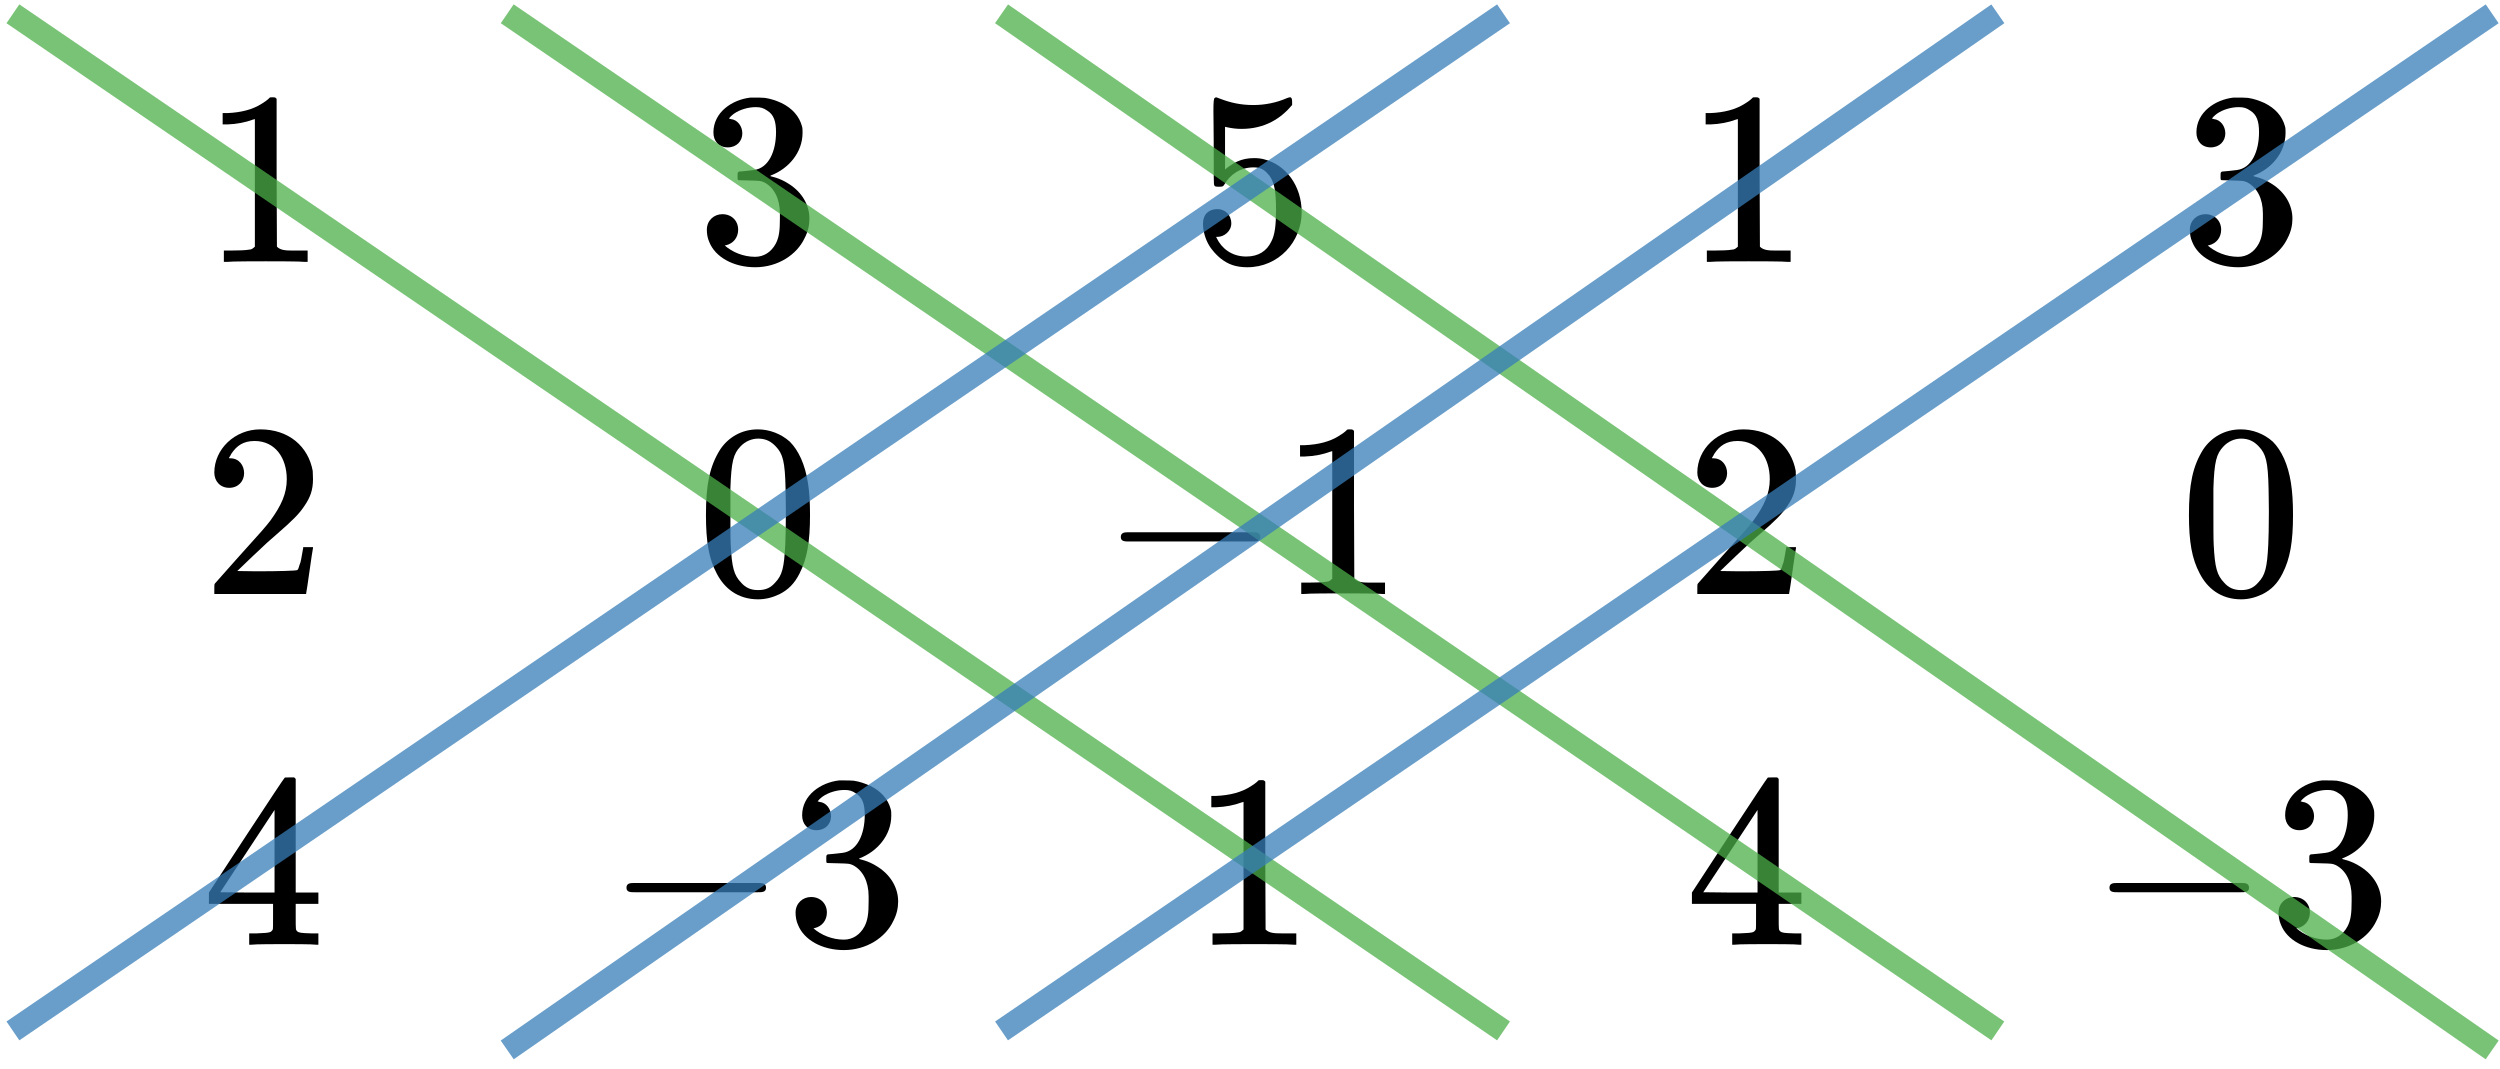
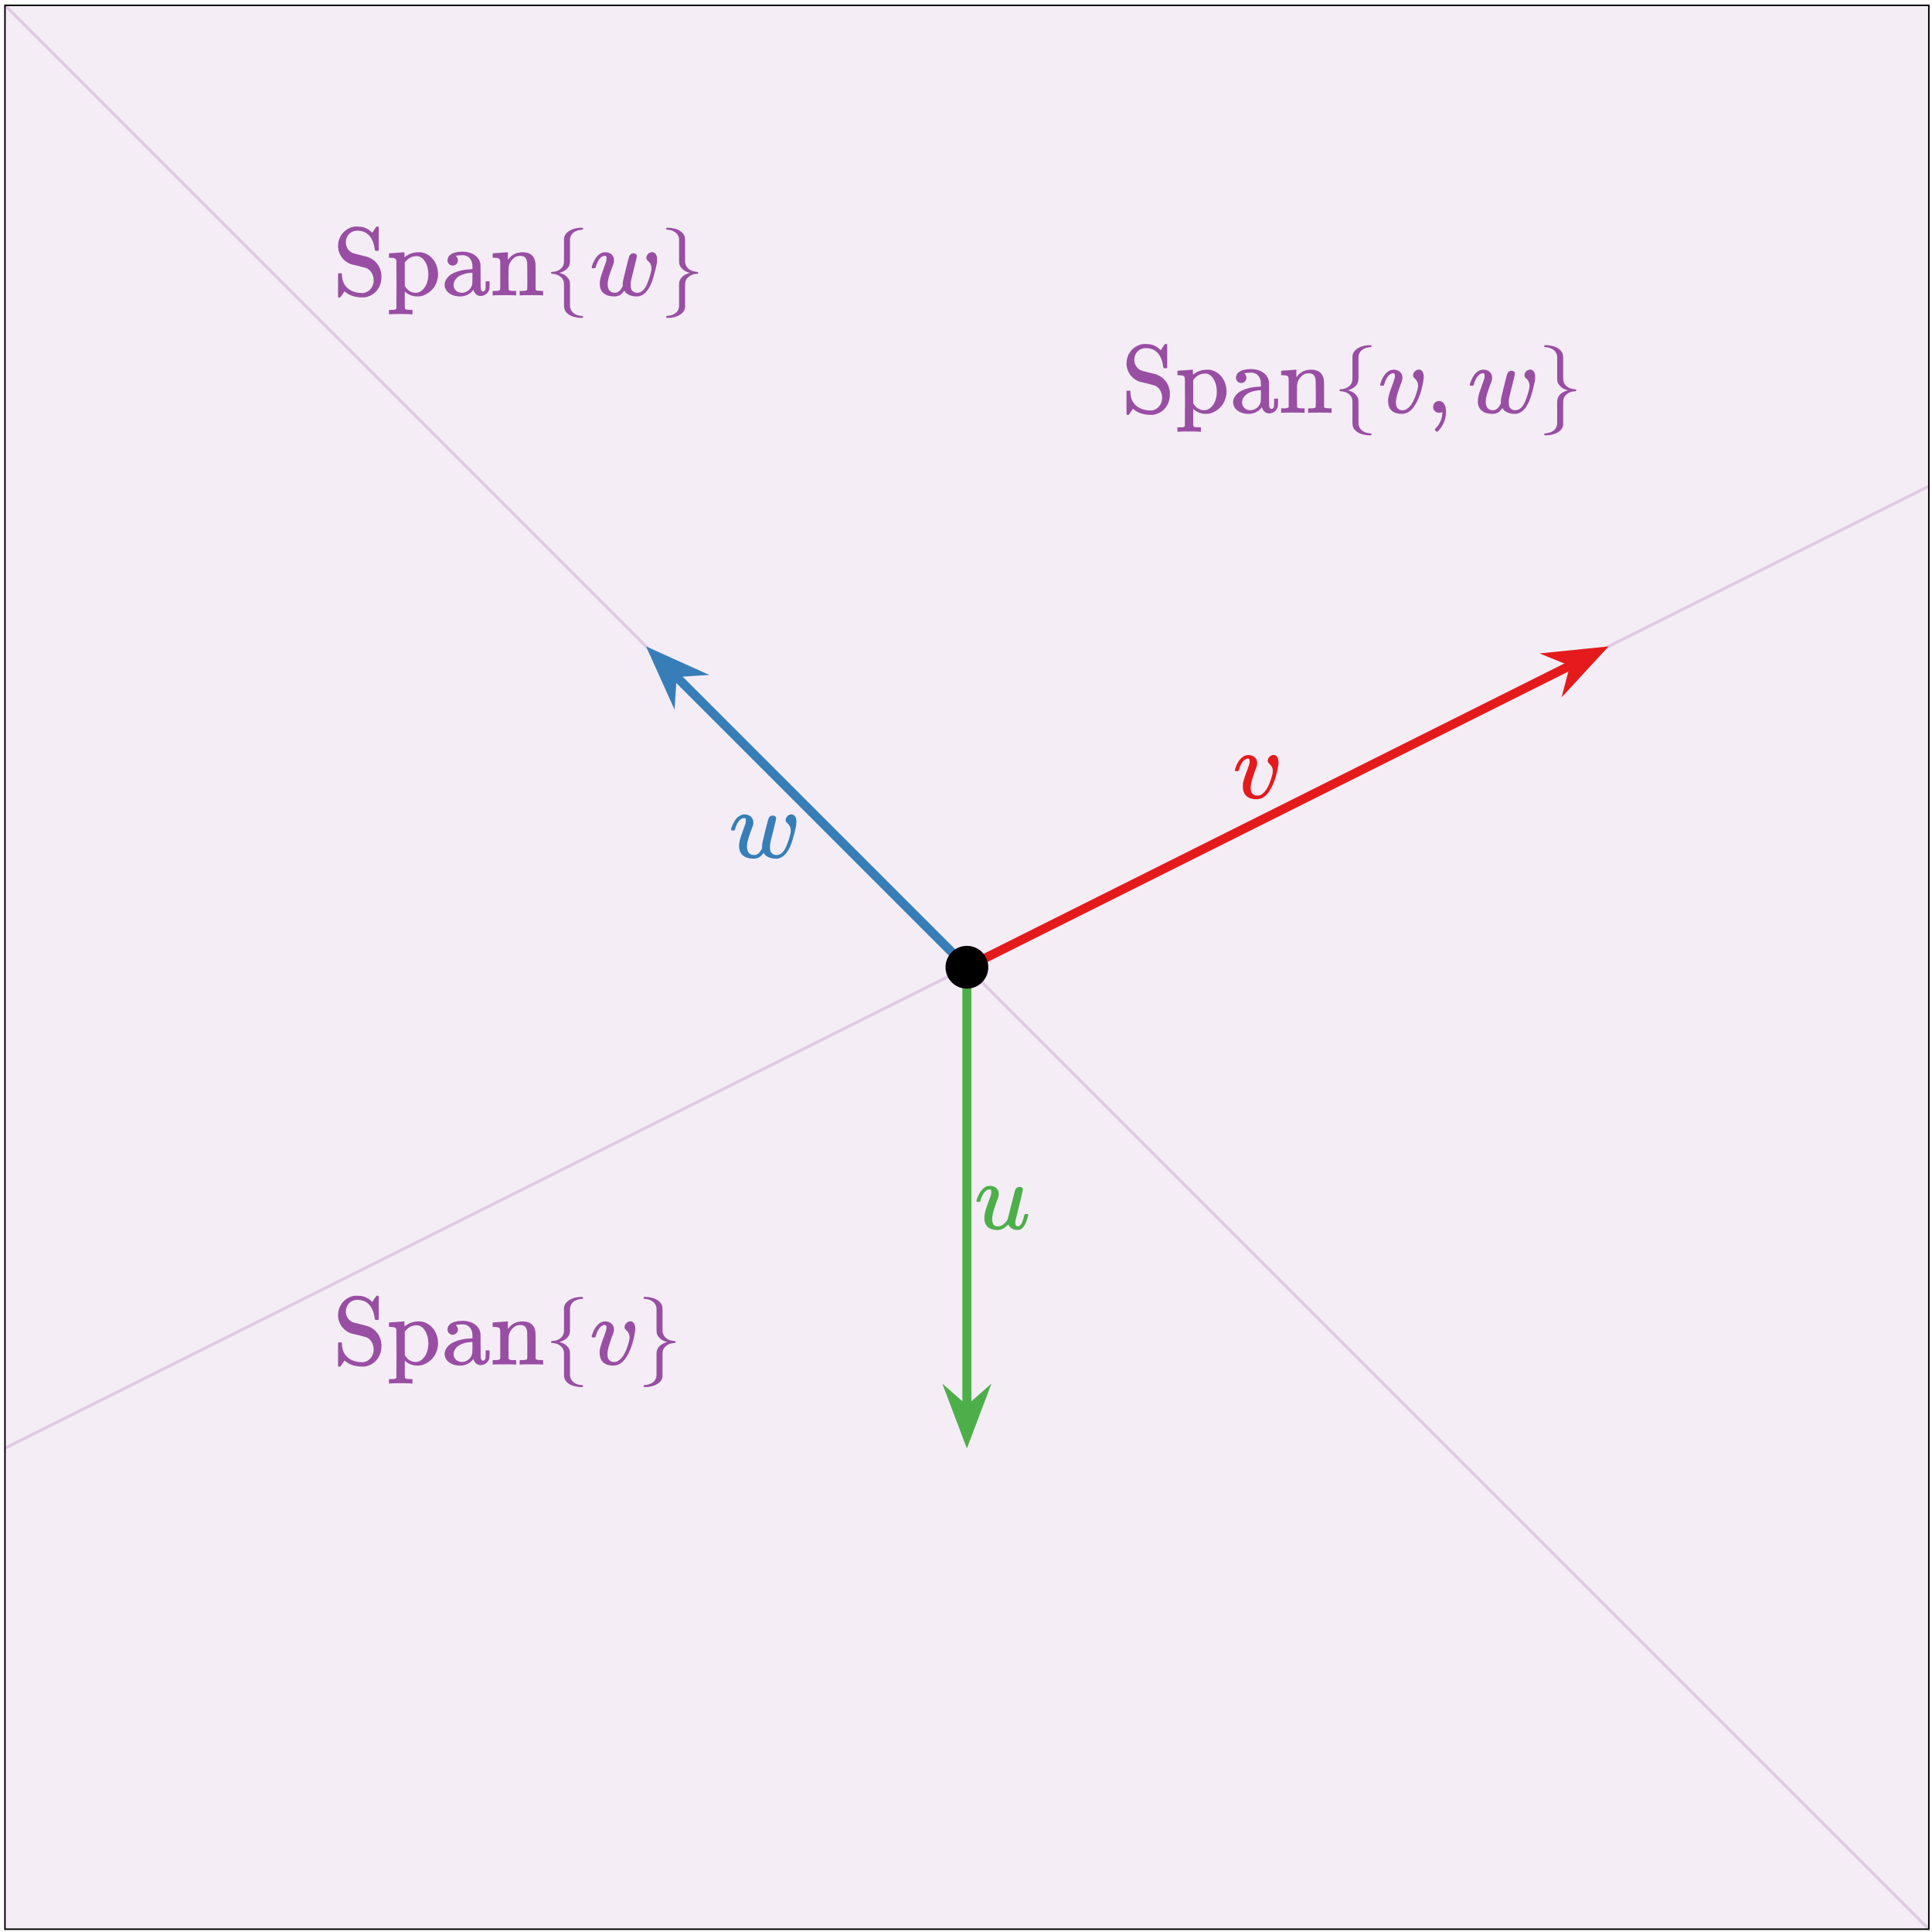
- <svg xmlns="http://www.w3.org/2000/svg" xmlns:xlink="http://www.w3.org/1999/xlink" width="131pt" height="56pt" viewBox="0 0 131 56" version="1.1">
+ <svg xmlns="http://www.w3.org/2000/svg" xmlns:xlink="http://www.w3.org/1999/xlink" width="256pt" height="256pt" viewBox="0 0 256 256" version="1.1">
  <defs>
    <g>
      <symbol overflow="visible" id="glyph0-0">
        <path style="stroke:none;" d="M 0.641 0 L 2.594 0 L 2.594 -6.906 L 0.641 -6.906 Z M 1.297 -0.641 L 1.297 -6.25 L 1.938 -6.25 L 1.938 -0.641 Z M 1.297 -0.641 " />
      </symbol>
      <symbol overflow="visible" id="glyph0-1">
-         <path style="stroke:none;" d="M 5.391 0 L 5.531 0 L 5.531 -0.594 L 4.766 -0.594 C 4.375 -0.594 4.109 -0.609 3.922 -0.797 L 3.906 -4.672 L 3.906 -8.547 C 3.828 -8.609 3.859 -8.625 3.688 -8.625 C 3.578 -8.625 3.562 -8.625 3.531 -8.594 C 3.469 -8.516 3.25 -8.359 3.141 -8.297 C 2.656 -7.984 2.047 -7.828 1.328 -7.797 L 1.078 -7.797 L 1.078 -7.203 L 1.328 -7.203 C 1.812 -7.219 2.281 -7.312 2.656 -7.453 C 2.703 -7.469 2.75 -7.484 2.766 -7.484 L 2.766 -0.797 C 2.672 -0.719 2.609 -0.641 2.453 -0.641 C 2.312 -0.609 1.859 -0.594 1.484 -0.594 L 1.141 -0.594 L 1.141 0 L 1.297 0 C 1.516 -0.031 2.922 -0.031 3.328 -0.031 C 3.75 -0.031 5.172 -0.031 5.391 0 Z M 5.391 0 " />
+         <path style="stroke:none;" d="M 1.156 -2.938 L 0.984 -2.938 C 0.797 -2.938 0.75 -2.922 0.719 -2.875 C 0.719 -2.844 0.719 -2.469 0.719 -1.312 L 0.719 0.203 C 0.766 0.266 0.766 0.281 0.875 0.281 C 0.953 0.281 0.984 0.281 1.016 0.266 C 1.016 0.25 1.469 -0.359 1.578 -0.531 C 1.625 -0.578 2.188 0.266 3.906 0.266 C 4.188 0.266 4.234 0.266 4.359 0.25 C 5.594 -0.016 6.469 -1.016 6.469 -2.469 C 6.469 -3.75 5.719 -4.672 4.797 -5.031 C 4.594 -5.141 2.844 -5.516 2.594 -5.641 C 2.062 -5.906 1.75 -6.438 1.75 -7.016 C 1.75 -7.922 2.391 -8.578 3.297 -8.578 C 3.609 -8.578 3.969 -8.5 4.266 -8.375 C 4.969 -8.016 5.422 -7.281 5.562 -6.203 C 5.625 -5.922 5.609 -5.906 5.797 -5.906 L 6.031 -5.906 L 6.109 -5.984 L 6.109 -9.047 C 6.062 -9.109 6.062 -9.125 5.953 -9.125 C 5.875 -9.125 5.844 -9.125 5.812 -9.125 C 5.797 -9.109 5.672 -8.906 5.516 -8.703 L 5.25 -8.297 C 5.141 -8.406 4.969 -8.578 4.812 -8.672 C 4.344 -9 3.906 -9.125 3.141 -9.125 C 2.719 -9.125 2.453 -9.031 2.109 -8.859 C 1.359 -8.484 0.719 -7.656 0.719 -6.562 C 0.719 -5.375 1.484 -4.453 2.453 -4.125 C 2.516 -4.109 2.969 -4 3.453 -3.891 C 3.906 -3.75 4.359 -3.656 4.406 -3.641 C 5.016 -3.438 5.438 -2.75 5.438 -2 C 5.438 -1.156 4.906 -0.484 4.156 -0.328 C 4.109 -0.312 4.031 -0.312 3.953 -0.312 C 2.344 -0.312 1.234 -1.203 1.234 -2.766 C 1.234 -2.891 1.203 -2.891 1.156 -2.938 Z M 1.156 -2.938 " />
      </symbol>
      <symbol overflow="visible" id="glyph0-2">
-         <path style="stroke:none;" d="M 1.641 -6 C 2.109 -6 2.406 -6.328 2.406 -6.734 C 2.406 -7.109 2.156 -7.453 1.797 -7.484 C 1.75 -7.5 1.703 -7.516 1.703 -7.516 C 1.703 -7.531 1.859 -7.688 1.969 -7.766 C 2.281 -7.984 2.719 -8.109 3.109 -8.109 C 3.375 -8.109 3.516 -8.062 3.719 -7.922 C 4.047 -7.719 4.172 -7.375 4.172 -6.797 C 4.172 -5.812 3.797 -4.906 3 -4.812 C 2.922 -4.797 2.297 -4.734 2.25 -4.734 C 2.234 -4.734 2.219 -4.734 2.188 -4.703 C 2.156 -4.656 2.156 -4.656 2.156 -4.5 C 2.156 -4.359 2.156 -4.344 2.172 -4.297 L 2.219 -4.281 L 2.766 -4.266 C 3.359 -4.25 3.359 -4.25 3.547 -4.172 C 4.062 -3.906 4.375 -3.328 4.375 -2.531 L 4.375 -2.266 C 4.375 -1.625 4.328 -1.281 4.156 -0.953 C 3.922 -0.516 3.531 -0.266 3.078 -0.266 C 2.453 -0.266 1.875 -0.516 1.484 -0.859 L 1.562 -0.875 C 1.938 -0.969 2.188 -1.281 2.188 -1.688 C 2.188 -2.156 1.844 -2.5 1.359 -2.5 C 0.922 -2.5 0.547 -2.172 0.547 -1.688 C 0.547 -1.484 0.578 -1.25 0.672 -1.047 C 0.984 -0.25 1.938 0.281 3.078 0.281 C 4.266 0.281 5.266 -0.375 5.672 -1.25 C 5.844 -1.578 5.922 -1.922 5.922 -2.266 C 5.922 -3 5.516 -3.656 4.859 -4.078 C 4.312 -4.438 3.875 -4.469 3.875 -4.5 C 3.875 -4.516 3.891 -4.516 3.906 -4.531 C 4.812 -4.875 5.562 -5.719 5.562 -6.766 C 5.562 -6.891 5.562 -7.016 5.531 -7.109 C 5.391 -7.625 5.031 -8.047 4.453 -8.328 C 4.172 -8.453 3.906 -8.547 3.594 -8.594 C 3.469 -8.609 3.219 -8.609 3.016 -8.609 L 2.828 -8.609 C 1.875 -8.5 0.891 -7.844 0.891 -6.781 C 0.891 -6.328 1.172 -6 1.641 -6 Z M 1.641 -6 " />
+         <path style="stroke:none;" d="M 0.469 1.922 L 0.266 1.922 L 0.266 2.516 L 0.359 2.516 C 0.531 2.469 1.516 2.469 1.812 2.469 C 2.109 2.469 3.094 2.469 3.266 2.516 L 3.375 2.516 L 3.375 1.922 L 3.156 1.922 C 2.906 1.922 2.609 1.891 2.531 1.875 C 2.469 1.859 2.391 1.781 2.375 1.734 C 2.359 1.703 2.359 1.328 2.359 0.578 L 2.359 -0.516 L 2.469 -0.422 C 2.906 -0.047 3.453 0.141 4.016 0.141 C 4.281 0.141 4.547 0.109 4.812 0.016 C 5.859 -0.391 6.547 -1.219 6.734 -2.344 C 6.75 -2.453 6.766 -2.609 6.766 -2.797 C 6.766 -4.344 5.812 -5.453 4.641 -5.688 C 4.5 -5.719 4.438 -5.719 4.219 -5.719 C 3.453 -5.719 2.906 -5.484 2.438 -5.141 L 2.328 -5.047 L 2.312 -5.391 L 2.312 -5.719 L 2.281 -5.719 C 2.25 -5.719 1.797 -5.688 1.266 -5.641 C 0.734 -5.625 0.297 -5.578 0.281 -5.578 C 0.266 -5.578 0.266 -5.562 0.266 -5.281 L 0.266 -4.984 L 0.5 -4.984 C 1.062 -4.969 1.203 -4.891 1.25 -4.547 C 1.25 -4.484 1.266 -2.922 1.266 -1.375 C 1.266 0.188 1.25 1.703 1.25 1.734 C 1.172 1.906 0.953 1.922 0.641 1.922 Z M 5.484 -2.828 C 5.484 -2.031 5.25 -1.281 4.797 -0.812 C 4.5 -0.5 4.172 -0.344 3.812 -0.344 C 3.125 -0.344 2.656 -0.75 2.359 -1.266 L 2.359 -4.359 C 2.719 -4.812 3.156 -5.203 3.953 -5.203 C 4.016 -5.203 4.078 -5.188 4.125 -5.188 C 4.891 -5.062 5.484 -4.031 5.484 -2.828 Z M 5.484 -2.828 " />
      </symbol>
      <symbol overflow="visible" id="glyph0-3">
-         <path style="stroke:none;" d="M 1.391 -2.766 C 0.953 -2.766 0.641 -2.5 0.641 -2 C 0.641 -1.922 0.656 -1.828 0.656 -1.75 C 0.719 -1.328 0.875 -0.922 1.156 -0.594 C 1.25 -0.469 1.469 -0.25 1.578 -0.172 C 1.953 0.125 2.359 0.281 2.969 0.281 C 4.594 0.281 5.812 -1.047 5.812 -2.609 C 5.812 -3.984 4.984 -5.094 3.844 -5.375 C 3.672 -5.422 3.5 -5.438 3.312 -5.438 C 2.625 -5.438 2.203 -5.172 1.797 -4.844 L 1.797 -7.078 L 1.938 -7.047 C 2.156 -7 2.406 -6.969 2.656 -6.969 C 3.906 -6.969 4.734 -7.531 5.312 -8.219 L 5.312 -8.391 C 5.312 -8.547 5.281 -8.625 5.203 -8.625 C 5.172 -8.625 5.109 -8.609 5.031 -8.578 C 4.5 -8.344 3.891 -8.219 3.281 -8.219 C 2.609 -8.219 2.078 -8.344 1.547 -8.547 C 1.438 -8.594 1.328 -8.625 1.328 -8.625 C 1.312 -8.625 1.281 -8.609 1.266 -8.594 C 1.203 -8.594 1.188 -8.375 1.188 -7.875 C 1.188 -7.5 1.203 -6.984 1.203 -6.281 C 1.203 -4.266 1.203 -4.062 1.234 -4.016 C 1.25 -3.953 1.297 -3.938 1.484 -3.938 C 1.672 -3.938 1.703 -3.953 1.766 -4.062 C 2.062 -4.578 2.594 -4.953 3.297 -4.953 C 3.719 -4.953 3.906 -4.781 4.125 -4.516 C 4.375 -4.172 4.469 -3.719 4.469 -2.719 C 4.469 -1.922 4.406 -1.406 4.219 -1.062 C 3.984 -0.578 3.562 -0.281 2.906 -0.281 C 2.141 -0.281 1.609 -0.719 1.359 -1.25 L 1.328 -1.312 L 1.406 -1.312 C 1.75 -1.312 2.125 -1.609 2.125 -2.016 C 2.125 -2.469 1.797 -2.766 1.391 -2.766 Z M 1.391 -2.766 " />
+         <path style="stroke:none;" d="M 1.5 -3.953 C 1.922 -3.953 2.203 -4.281 2.203 -4.656 C 2.203 -4.859 2.078 -5.109 1.922 -5.219 C 1.922 -5.281 2.625 -5.328 2.781 -5.328 C 3.438 -5.328 3.875 -4.969 4.047 -4.406 C 4.109 -4.234 4.125 -4.078 4.125 -3.75 L 4.125 -3.469 L 3.938 -3.469 C 3 -3.422 2.312 -3.281 1.688 -2.984 C 1.359 -2.844 1.172 -2.719 0.953 -2.5 C 0.672 -2.234 0.438 -1.859 0.438 -1.391 C 0.438 -1.219 0.484 -1.047 0.547 -0.891 C 0.797 -0.266 1.578 0.141 2.469 0.141 C 3.016 0.141 3.516 -0.031 3.938 -0.391 C 4.047 -0.484 4.172 -0.656 4.266 -0.75 L 4.266 -0.703 C 4.375 -0.281 4.734 0.078 5.188 0.078 C 5.766 0.078 6.203 -0.297 6.344 -0.766 C 6.375 -0.859 6.375 -0.875 6.391 -1.375 L 6.391 -1.875 L 5.875 -1.875 L 5.875 -1.406 C 5.875 -0.906 5.859 -0.828 5.797 -0.703 C 5.734 -0.578 5.641 -0.516 5.547 -0.516 C 5.438 -0.516 5.344 -0.578 5.281 -0.703 C 5.203 -0.859 5.203 -0.812 5.203 -2.516 C 5.203 -4.203 5.203 -4.172 5.125 -4.406 C 4.875 -5.234 3.984 -5.797 2.828 -5.797 C 1.859 -5.797 1.141 -5.531 0.922 -5.062 C 0.859 -4.922 0.812 -4.781 0.812 -4.656 C 0.812 -4.281 1.094 -3.953 1.5 -3.953 Z M 4.125 -2.266 C 4.109 -1.547 4.109 -1.5 4.078 -1.406 C 3.938 -0.844 3.422 -0.344 2.703 -0.344 C 2.094 -0.344 1.625 -0.797 1.625 -1.375 C 1.625 -1.578 1.688 -1.781 1.781 -1.953 C 2.094 -2.562 2.875 -2.922 4.047 -3 C 4.062 -3.016 4.109 -3.016 4.109 -3.016 C 4.125 -3.016 4.125 -2.688 4.125 -2.266 Z M 4.125 -2.266 " />
      </symbol>
      <symbol overflow="visible" id="glyph0-4">
-         <path style="stroke:none;" d="M 1.422 -5.562 C 1.906 -5.562 2.203 -5.922 2.203 -6.328 C 2.203 -6.734 1.938 -7.109 1.484 -7.109 C 1.438 -7.109 1.406 -7.109 1.406 -7.125 C 1.406 -7.141 1.484 -7.234 1.531 -7.344 C 1.812 -7.766 2.156 -8.016 2.75 -8.016 C 3.859 -8.016 4.438 -7.094 4.438 -6.016 C 4.438 -5.266 4.156 -4.641 3.578 -3.844 C 3.297 -3.484 3.219 -3.391 1.766 -1.781 C 1.172 -1.109 0.688 -0.562 0.672 -0.547 C 0.641 -0.5 0.641 -0.469 0.641 -0.25 L 0.641 0 L 5.453 0 L 5.453 -0.031 C 5.484 -0.109 5.781 -2.328 5.812 -2.406 L 5.812 -2.453 L 5.297 -2.453 L 5.297 -2.406 C 5.188 -1.828 5.188 -1.703 5.109 -1.531 C 5.078 -1.406 5.031 -1.266 4.984 -1.25 C 4.906 -1.219 4.125 -1.188 2.828 -1.188 L 1.844 -1.203 L 2.609 -1.938 C 3.484 -2.766 3.453 -2.734 3.906 -3.125 C 4.75 -3.859 5.094 -4.203 5.359 -4.609 C 5.672 -5.062 5.812 -5.453 5.812 -6.016 C 5.812 -6.172 5.797 -6.328 5.797 -6.453 C 5.562 -7.719 4.562 -8.625 3.047 -8.625 C 1.719 -8.625 0.641 -7.594 0.641 -6.359 C 0.641 -5.922 0.938 -5.562 1.422 -5.562 Z M 1.422 -5.562 " />
+         <path style="stroke:none;" d="M 2.438 -0.781 C 2.438 -0.797 2.422 -1.484 2.422 -2.172 C 2.422 -2.875 2.438 -3.578 2.438 -3.656 C 2.484 -4.125 2.656 -4.484 2.969 -4.797 C 3.25 -5.078 3.484 -5.234 3.984 -5.234 C 4.562 -5.234 4.781 -4.969 4.891 -4.438 C 4.906 -4.328 4.906 -4.172 4.922 -2.594 C 4.922 -1.625 4.922 -0.828 4.906 -0.797 C 4.906 -0.609 4.547 -0.594 4.219 -0.594 L 3.906 -0.594 L 3.906 0 L 4.016 0 C 4.188 -0.031 5.172 -0.031 5.469 -0.031 C 5.766 -0.031 6.75 -0.031 6.922 0 L 7.016 0 L 7.016 -0.594 L 6.812 -0.594 C 6.547 -0.594 6.266 -0.625 6.172 -0.641 C 6.109 -0.656 6.047 -0.719 6.016 -0.781 C 6.016 -0.797 6.016 -1.328 6.016 -2.469 C 6.016 -3.516 6.016 -4.172 6 -4.266 C 5.891 -5.203 5.359 -5.688 4.359 -5.719 C 3.375 -5.719 2.797 -5.344 2.375 -4.734 L 2.359 -4.719 C 2.344 -4.719 2.344 -4.812 2.344 -5.203 L 2.344 -5.719 L 2.312 -5.719 C 2.281 -5.719 1.844 -5.688 1.328 -5.641 C 0.797 -5.625 0.359 -5.578 0.344 -5.578 C 0.328 -5.578 0.328 -5.562 0.328 -5.281 L 0.328 -4.984 L 0.562 -4.984 C 1.125 -4.969 1.266 -4.891 1.328 -4.547 C 1.328 -4.484 1.328 -3.547 1.328 -2.625 C 1.328 -1.703 1.328 -0.797 1.328 -0.781 C 1.234 -0.609 1.016 -0.594 0.719 -0.594 L 0.328 -0.594 L 0.328 0 L 0.422 0 C 0.594 -0.031 1.578 -0.031 1.875 -0.031 C 2.172 -0.031 3.156 -0.031 3.328 0 L 3.438 0 L 3.438 -0.594 L 3.047 -0.594 C 2.734 -0.594 2.531 -0.609 2.438 -0.781 Z M 2.438 -0.781 " />
      </symbol>
      <symbol overflow="visible" id="glyph0-5">
-         <path style="stroke:none;" d="M 1.25 -7.578 C 0.688 -6.688 0.5 -5.719 0.5 -4.141 C 0.5 -2.719 0.656 -1.844 1.062 -1.078 C 1.453 -0.312 2.156 0.281 3.234 0.281 C 3.609 0.281 3.984 0.188 4.344 0.016 C 4.812 -0.219 5.141 -0.547 5.406 -1.078 C 5.797 -1.844 5.953 -2.719 5.953 -4.141 C 5.953 -5.484 5.812 -6.344 5.484 -7.094 C 5.312 -7.469 5.125 -7.75 4.891 -7.984 C 4.438 -8.391 3.828 -8.625 3.219 -8.625 C 2.359 -8.625 1.672 -8.203 1.25 -7.578 Z M 4.156 -7.734 C 4.531 -7.344 4.641 -6.938 4.672 -5.531 C 4.672 -5.297 4.688 -4.812 4.688 -4.312 C 4.688 -3.594 4.672 -2.828 4.656 -2.578 C 4.594 -1.375 4.5 -0.984 4.125 -0.594 C 3.906 -0.344 3.656 -0.203 3.234 -0.203 C 2.828 -0.203 2.562 -0.344 2.344 -0.594 C 1.969 -0.984 1.859 -1.375 1.797 -2.578 C 1.781 -2.828 1.781 -3.594 1.781 -4.312 C 1.781 -4.812 1.781 -5.297 1.781 -5.531 C 1.828 -6.938 1.938 -7.344 2.312 -7.734 C 2.562 -8 2.906 -8.141 3.234 -8.141 C 3.641 -8.141 3.922 -7.984 4.156 -7.734 Z M 4.156 -7.734 " />
-       </symbol>
-       <symbol overflow="visible" id="glyph0-6">
-         <path style="stroke:none;" d="M 5.984 0 L 6.094 0 L 6.094 -0.594 L 5.719 -0.594 C 5.188 -0.609 5.078 -0.625 4.984 -0.703 C 4.906 -0.781 4.906 -0.766 4.906 -1.484 L 4.906 -2.141 L 6.094 -2.141 L 6.094 -2.734 L 4.906 -2.734 L 4.906 -8.688 L 4.828 -8.766 L 4.594 -8.766 C 4.375 -8.766 4.359 -8.766 4.328 -8.75 C 4.297 -8.734 3.547 -7.594 2.312 -5.719 L 0.359 -2.734 L 0.359 -2.141 L 3.719 -2.141 L 3.719 -1.484 C 3.719 -1.047 3.719 -0.812 3.703 -0.797 C 3.672 -0.734 3.609 -0.672 3.547 -0.656 C 3.453 -0.625 3.281 -0.609 2.859 -0.594 L 2.469 -0.594 L 2.469 0 L 2.578 0 C 2.766 -0.031 3.969 -0.031 4.312 -0.031 C 4.656 -0.031 5.797 -0.031 5.984 0 Z M 3.797 -2.734 L 2.375 -2.734 L 0.953 -2.75 L 3.797 -7.062 Z M 3.797 -2.734 " />
+         <path style="stroke:none;" d="M 1.016 -0.781 C 1.016 -0.344 1.359 0 1.812 0 C 1.938 0 2.047 -0.031 2.156 -0.078 C 2.203 -0.109 2.234 -0.109 2.234 -0.109 L 2.234 0.031 C 2.188 0.797 1.906 1.484 1.359 2.031 C 1.25 2.141 1.234 2.188 1.234 2.234 C 1.234 2.297 1.453 2.516 1.516 2.516 C 1.562 2.516 1.625 2.453 1.75 2.328 C 2.266 1.781 2.578 1.109 2.688 0.344 C 2.703 0.25 2.719 0.062 2.719 -0.109 C 2.719 -0.859 2.469 -1.562 1.781 -1.562 C 1.328 -1.562 1.016 -1.203 1.016 -0.781 Z M 1.016 -0.781 " />
      </symbol>
      <symbol overflow="visible" id="glyph1-0">
        <path style="stroke:none;" d="" />
      </symbol>
      <symbol overflow="visible" id="glyph1-1">
-         <path style="stroke:none;" d="M 7.875 -2.75 C 8.078 -2.75 8.297 -2.75 8.297 -2.984 C 8.297 -3.234 8.078 -3.234 7.875 -3.234 L 1.406 -3.234 C 1.203 -3.234 0.984 -3.234 0.984 -2.984 C 0.984 -2.75 1.203 -2.75 1.406 -2.75 Z M 7.875 -2.75 " />
+         <path style="stroke:none;" d="M 3.375 -7.375 C 3.375 -7.859 3.688 -8.625 5 -8.703 C 5.062 -8.719 5.109 -8.766 5.109 -8.828 C 5.109 -8.969 5.016 -8.969 4.875 -8.969 C 3.688 -8.969 2.594 -8.359 2.578 -7.469 L 2.578 -4.75 C 2.578 -4.281 2.578 -3.891 2.109 -3.5 C 1.688 -3.156 1.234 -3.125 0.969 -3.125 C 0.906 -3.109 0.859 -3.062 0.859 -2.984 C 0.859 -2.875 0.938 -2.875 1.047 -2.859 C 1.844 -2.812 2.422 -2.375 2.547 -1.797 C 2.578 -1.656 2.578 -1.641 2.578 -1.203 L 2.578 1.156 C 2.578 1.656 2.578 2.047 3.156 2.5 C 3.625 2.859 4.406 2.984 4.875 2.984 C 5.016 2.984 5.109 2.984 5.109 2.859 C 5.109 2.734 5.031 2.734 4.906 2.719 C 4.156 2.672 3.578 2.297 3.422 1.688 C 3.375 1.578 3.375 1.547 3.375 1.125 L 3.375 -1.391 C 3.375 -1.938 3.281 -2.141 2.906 -2.516 C 2.656 -2.766 2.312 -2.891 1.969 -2.984 C 2.953 -3.266 3.375 -3.812 3.375 -4.5 Z M 3.375 -7.375 " />
+       </symbol>
+       <symbol overflow="visible" id="glyph1-2">
+         <path style="stroke:none;" d="M 2.578 1.406 C 2.578 1.875 2.266 2.641 0.969 2.719 C 0.906 2.734 0.859 2.781 0.859 2.859 C 0.859 2.984 0.984 2.984 1.094 2.984 C 2.266 2.984 3.375 2.406 3.375 1.5 L 3.375 -1.234 C 3.375 -1.703 3.375 -2.078 3.859 -2.469 C 4.281 -2.828 4.734 -2.844 5 -2.859 C 5.062 -2.875 5.109 -2.922 5.109 -2.984 C 5.109 -3.109 5.031 -3.109 4.906 -3.125 C 4.125 -3.172 3.547 -3.594 3.422 -4.188 C 3.375 -4.312 3.375 -4.344 3.375 -4.766 L 3.375 -7.141 C 3.375 -7.641 3.375 -8.016 2.812 -8.469 C 2.328 -8.844 1.5 -8.969 1.094 -8.969 C 0.984 -8.969 0.859 -8.969 0.859 -8.828 C 0.859 -8.719 0.938 -8.719 1.047 -8.703 C 1.812 -8.656 2.391 -8.266 2.547 -7.656 C 2.578 -7.547 2.578 -7.531 2.578 -7.094 L 2.578 -4.594 C 2.578 -4.047 2.672 -3.844 3.062 -3.453 C 3.312 -3.203 3.656 -3.078 4 -2.984 C 3.016 -2.719 2.578 -2.156 2.578 -1.469 Z M 2.578 1.406 " />
+       </symbol>
+       <symbol overflow="visible" id="glyph2-0">
+         <path style="stroke:none;" d="M 0.641 0 L 2.594 0 L 2.594 -6.906 L 0.641 -6.906 Z M 1.297 -0.641 L 1.297 -6.25 L 1.938 -6.25 L 1.938 -0.641 Z M 1.297 -0.641 " />
+       </symbol>
+       <symbol overflow="visible" id="glyph2-1">
+         <path style="stroke:none;" d="M 3.125 0.141 C 3.984 0.141 4.625 -0.422 5.172 -1.531 C 5.438 -2.062 5.609 -2.531 5.797 -3.266 C 5.953 -3.938 6.047 -4.406 6.047 -4.75 C 6.047 -5.234 5.859 -5.734 5.406 -5.734 C 5.016 -5.734 4.625 -5.359 4.625 -4.969 C 4.625 -4.828 4.672 -4.719 4.797 -4.609 C 5.156 -4.281 5.297 -3.984 5.297 -3.594 C 5.297 -3.406 5.266 -3.266 5.188 -2.984 C 4.844 -1.719 4.391 -0.891 3.859 -0.547 C 3.656 -0.391 3.5 -0.344 3.234 -0.344 C 2.844 -0.344 2.531 -0.547 2.422 -0.891 C 2.375 -1.078 2.359 -1.219 2.359 -1.469 C 2.391 -1.984 2.516 -2.469 2.984 -3.766 C 3.094 -4.031 3.188 -4.281 3.188 -4.344 C 3.219 -4.422 3.219 -4.562 3.219 -4.672 C 3.219 -5.297 2.734 -5.719 2.078 -5.719 C 1.719 -5.719 1.484 -5.609 1.266 -5.438 C 0.812 -5.094 0.5 -4.516 0.312 -3.906 C 0.281 -3.812 0.266 -3.75 0.266 -3.719 C 0.266 -3.672 0.328 -3.625 0.344 -3.594 L 0.531 -3.594 C 0.781 -3.594 0.734 -3.594 0.797 -3.719 C 1 -4.5 1.375 -5.062 1.781 -5.203 C 1.859 -5.234 1.938 -5.25 2 -5.25 C 2.156 -5.25 2.234 -5.125 2.234 -4.922 C 2.234 -4.797 2.219 -4.641 2.156 -4.484 C 2.156 -4.422 2.047 -4.125 1.953 -3.859 C 1.562 -2.844 1.422 -2.375 1.344 -1.953 C 1.328 -1.859 1.328 -1.688 1.328 -1.516 C 1.328 -0.391 2.047 0.141 3.125 0.141 Z M 3.125 0.141 " />
+       </symbol>
+       <symbol overflow="visible" id="glyph2-2">
+         <path style="stroke:none;" d="M 5.812 -5.578 C 5.594 -5.578 5.359 -5.453 5.266 -5.234 C 5.156 -5.031 4.438 -2 4.438 -1.984 C 4.406 -1.875 4.406 -1.75 4.391 -1.547 L 4.391 -1.25 L 4.328 -1.125 C 4.047 -0.594 3.75 -0.344 3.344 -0.344 C 2.703 -0.344 2.391 -0.766 2.391 -1.438 L 2.391 -1.609 C 2.422 -2.109 2.562 -2.594 3 -3.766 C 3.219 -4.312 3.234 -4.422 3.234 -4.641 C 3.234 -5.25 2.812 -5.719 2.078 -5.719 C 1.969 -5.719 1.859 -5.719 1.781 -5.688 C 1.281 -5.562 0.875 -5.156 0.562 -4.516 C 0.438 -4.281 0.391 -4.125 0.312 -3.906 C 0.281 -3.812 0.266 -3.75 0.266 -3.719 C 0.266 -3.672 0.328 -3.625 0.344 -3.594 L 0.531 -3.594 C 0.781 -3.594 0.734 -3.594 0.797 -3.719 C 0.938 -4.266 1.156 -4.688 1.422 -4.969 C 1.625 -5.156 1.781 -5.234 2 -5.234 L 2.062 -5.234 C 2.219 -5.234 2.234 -5.141 2.234 -4.906 C 2.234 -4.641 2.234 -4.578 1.953 -3.844 C 1.594 -2.859 1.438 -2.391 1.375 -1.969 C 1.344 -1.859 1.344 -1.672 1.344 -1.5 C 1.344 -0.375 2.156 0.141 3.266 0.141 C 3.953 0.141 4.281 -0.203 4.594 -0.625 C 4.844 -0.141 5.484 0.141 6.25 0.141 C 6.328 0.141 6.406 0.141 6.484 0.125 C 7.344 -0.031 7.859 -0.844 8.203 -1.688 C 8.359 -2.078 8.516 -2.625 8.688 -3.281 C 8.859 -4.016 8.938 -4.25 8.938 -4.766 C 8.938 -5.281 8.75 -5.641 8.391 -5.719 C 8.359 -5.719 8.328 -5.734 8.297 -5.734 C 7.922 -5.734 7.516 -5.406 7.516 -4.984 C 7.516 -4.828 7.578 -4.688 7.719 -4.578 C 8.031 -4.312 8.188 -4.016 8.188 -3.531 C 8.188 -3.469 8.188 -3.406 8.172 -3.344 C 8.141 -3.109 7.922 -2.297 7.766 -1.922 C 7.406 -0.859 6.938 -0.344 6.312 -0.344 C 6.094 -0.344 5.938 -0.391 5.781 -0.5 C 5.516 -0.688 5.438 -0.891 5.438 -1.391 C 5.438 -1.625 5.438 -1.703 5.469 -1.844 C 5.531 -2.328 6.25 -4.891 6.25 -5.203 C 6.25 -5.453 6.047 -5.578 5.812 -5.578 Z M 5.812 -5.578 " />
+       </symbol>
+       <symbol overflow="visible" id="glyph2-3">
+         <path style="stroke:none;" d="M 6 -5.578 C 5.828 -5.578 5.656 -5.5 5.531 -5.391 C 5.406 -5.266 5.422 -5.328 4.891 -3.203 C 4.625 -2.141 4.406 -1.25 4.391 -1.234 C 4.359 -1.172 4.172 -0.922 4.062 -0.812 C 3.797 -0.531 3.531 -0.344 3.078 -0.344 C 2.5 -0.344 2.359 -0.766 2.359 -1.359 C 2.359 -1.469 2.359 -1.547 2.375 -1.656 C 2.453 -2.156 2.594 -2.656 3 -3.766 C 3.219 -4.312 3.234 -4.422 3.234 -4.641 C 3.234 -5.266 2.766 -5.719 2.047 -5.719 C 1.656 -5.719 1.391 -5.562 1.109 -5.312 C 0.797 -5 0.484 -4.469 0.312 -3.906 C 0.281 -3.812 0.266 -3.75 0.266 -3.719 C 0.266 -3.672 0.328 -3.625 0.344 -3.594 L 0.531 -3.594 C 0.781 -3.594 0.734 -3.594 0.797 -3.719 C 0.938 -4.266 1.156 -4.688 1.422 -4.969 C 1.625 -5.156 1.781 -5.234 2 -5.234 L 2.062 -5.234 C 2.219 -5.234 2.234 -5.141 2.234 -4.906 C 2.234 -4.641 2.234 -4.578 1.953 -3.844 C 1.578 -2.844 1.438 -2.391 1.359 -1.938 C 1.328 -1.781 1.328 -1.719 1.328 -1.469 C 1.328 -1.234 1.328 -1.156 1.344 -1.062 C 1.438 -0.609 1.656 -0.297 2 -0.094 C 2.281 0.047 2.672 0.141 3.016 0.141 C 3.609 0.141 4 -0.141 4.344 -0.453 C 4.422 -0.531 4.5 -0.594 4.5 -0.594 C 4.688 -0.172 5.062 0.125 5.672 0.125 C 5.859 0.125 5.875 0.125 5.984 0.109 C 6.469 -0.062 6.828 -0.609 7.094 -1.672 C 7.125 -1.781 7.141 -1.828 7.141 -1.859 C 7.141 -1.984 7.078 -1.984 6.891 -1.984 C 6.688 -1.984 6.656 -1.969 6.625 -1.875 C 6.484 -1.328 6.406 -1.047 6.297 -0.828 C 6.156 -0.516 5.984 -0.359 5.797 -0.344 C 5.484 -0.344 5.422 -0.562 5.422 -0.875 C 5.422 -0.953 5.422 -1.016 5.438 -1.094 C 5.438 -1.094 6.422 -5.031 6.422 -5.203 C 6.422 -5.453 6.219 -5.578 6 -5.578 Z M 6 -5.578 " />
      </symbol>
    </g>
+     <clipPath id="clip1">
+       <path d="M 0.559 0.605 L 255.68 0.605 L 255.68 255.727 L 0.559 255.727 Z M 0.559 0.605 " />
+     </clipPath>
+     <clipPath id="clip2">
+       <path d="M 0.559 37 L 255.68 37 L 255.68 219 L 0.559 219 Z M 0.559 37 " />
+     </clipPath>
+     <clipPath id="clip3">
+       <path d="M 0.559 0.605 L 255.68 0.605 L 255.68 255.727 L 0.559 255.727 Z M 0.559 0.605 " />
+     </clipPath>
+     <clipPath id="clip4">
+       <path d="M 0.559 0.605 L 255.68 0.605 L 255.68 255.727 L 0.559 255.727 Z M 0.559 0.605 " />
+     </clipPath>
  </defs>
  <g id="surface1">
-     <g style="fill:rgb(0%,0%,0%);fill-opacity:1;">
-       <use xlink:href="#glyph0-1" x="10.589" y="13.723" />
+     <g clip-path="url(#clip1)" clip-rule="nonzero">
+       <path style=" stroke:none;fill-rule:nonzero;fill:rgb(95.961%,93.059%,96.39%);fill-opacity:1;" d="M 0.559 255.727 L 0.559 0.605 L 255.68 0.605 L 255.68 255.727 Z M 0.559 255.727 " />
    </g>
-     <g style="fill:rgb(0%,0%,0%);fill-opacity:1;">
-       <use xlink:href="#glyph0-2" x="36.492" y="13.723" />
+     <g clip-path="url(#clip2)" clip-rule="nonzero">
+       <path style="fill:none;stroke-width:0.399;stroke-linecap:butt;stroke-linejoin:miter;stroke:rgb(87.883%,79.175%,89.177%);stroke-opacity:1;stroke-miterlimit:10;" d="M -170.079 -85.042 L 170.081 85.04 " transform="matrix(1,0,0,-1,128.118,128.165)" />
    </g>
-     <g style="fill:rgb(0%,0%,0%);fill-opacity:1;">
-       <use xlink:href="#glyph0-3" x="62.395" y="13.723" />
+     <g clip-path="url(#clip3)" clip-rule="nonzero">
+       <path style="fill:none;stroke-width:0.399;stroke-linecap:butt;stroke-linejoin:miter;stroke:rgb(87.883%,79.175%,89.177%);stroke-opacity:1;stroke-miterlimit:10;" d="M -127.559 127.56 L 127.562 -127.562 " transform="matrix(1,0,0,-1,128.118,128.165)" />
    </g>
-     <g style="fill:rgb(0%,0%,0%);fill-opacity:1;">
-       <use xlink:href="#glyph0-1" x="88.298" y="13.723" />
+     <g style="fill:rgb(59.61%,30.589%,63.919%);fill-opacity:1;">
+       <use xlink:href="#glyph0-1" x="44.075" y="180.812" />
+       <use xlink:href="#glyph0-2" x="51.276" y="180.812" />
+       <use xlink:href="#glyph0-3" x="58.477" y="180.812" />
+       <use xlink:href="#glyph0-4" x="64.953" y="180.812" />
    </g>
-     <g style="fill:rgb(0%,0%,0%);fill-opacity:1;">
-       <use xlink:href="#glyph0-2" x="114.201" y="13.723" />
+     <g style="fill:rgb(59.61%,30.589%,63.919%);fill-opacity:1;">
+       <use xlink:href="#glyph1-1" x="72.154" y="180.812" />
    </g>
-     <g style="fill:rgb(0%,0%,0%);fill-opacity:1;">
-       <use xlink:href="#glyph0-4" x="10.589" y="31.124" />
+     <g style="fill:rgb(59.61%,30.589%,63.919%);fill-opacity:1;">
+       <use xlink:href="#glyph2-1" x="78.131" y="180.812" />
    </g>
-     <g style="fill:rgb(0%,0%,0%);fill-opacity:1;">
-       <use xlink:href="#glyph0-5" x="36.492" y="31.124" />
+     <g style="fill:rgb(59.61%,30.589%,63.919%);fill-opacity:1;">
+       <use xlink:href="#glyph1-2" x="84.413" y="180.812" />
    </g>
-     <g style="fill:rgb(0%,0%,0%);fill-opacity:1;">
-       <use xlink:href="#glyph1-1" x="57.746" y="31.124" />
+     <g style="fill:rgb(59.61%,30.589%,63.919%);fill-opacity:1;">
+       <use xlink:href="#glyph0-1" x="44.075" y="39.141" />
+       <use xlink:href="#glyph0-2" x="51.276" y="39.141" />
+       <use xlink:href="#glyph0-3" x="58.477" y="39.141" />
+       <use xlink:href="#glyph0-4" x="64.953" y="39.141" />
    </g>
-     <g style="fill:rgb(0%,0%,0%);fill-opacity:1;">
-       <use xlink:href="#glyph0-1" x="67.044" y="31.124" />
+     <g style="fill:rgb(59.61%,30.589%,63.919%);fill-opacity:1;">
+       <use xlink:href="#glyph1-1" x="72.154" y="39.141" />
    </g>
-     <g style="fill:rgb(0%,0%,0%);fill-opacity:1;">
-       <use xlink:href="#glyph0-4" x="88.298" y="31.124" />
+     <g style="fill:rgb(59.61%,30.589%,63.919%);fill-opacity:1;">
+       <use xlink:href="#glyph2-2" x="78.131" y="39.141" />
    </g>
-     <g style="fill:rgb(0%,0%,0%);fill-opacity:1;">
-       <use xlink:href="#glyph0-5" x="114.201" y="31.124" />
+     <g style="fill:rgb(59.61%,30.589%,63.919%);fill-opacity:1;">
+       <use xlink:href="#glyph1-2" x="87.404" y="39.141" />
    </g>
-     <g style="fill:rgb(0%,0%,0%);fill-opacity:1;">
-       <use xlink:href="#glyph0-6" x="10.589" y="49.503" />
+     <g style="fill:rgb(59.61%,30.589%,63.919%);fill-opacity:1;">
+       <use xlink:href="#glyph0-1" x="148.551" y="54.701" />
+       <use xlink:href="#glyph0-2" x="155.752" y="54.701" />
+       <use xlink:href="#glyph0-3" x="162.953" y="54.701" />
+       <use xlink:href="#glyph0-4" x="169.429" y="54.701" />
    </g>
-     <g style="fill:rgb(0%,0%,0%);fill-opacity:1;">
-       <use xlink:href="#glyph1-1" x="31.843" y="49.503" />
+     <g style="fill:rgb(59.61%,30.589%,63.919%);fill-opacity:1;">
+       <use xlink:href="#glyph1-1" x="176.629" y="54.701" />
    </g>
-     <g style="fill:rgb(0%,0%,0%);fill-opacity:1;">
-       <use xlink:href="#glyph0-2" x="41.141" y="49.503" />
+     <g style="fill:rgb(59.61%,30.589%,63.919%);fill-opacity:1;">
+       <use xlink:href="#glyph2-1" x="182.607" y="54.701" />
    </g>
-     <g style="fill:rgb(0%,0%,0%);fill-opacity:1;">
-       <use xlink:href="#glyph0-1" x="62.395" y="49.503" />
+     <g style="fill:rgb(59.61%,30.589%,63.919%);fill-opacity:1;">
+       <use xlink:href="#glyph0-5" x="188.888" y="54.701" />
    </g>
-     <g style="fill:rgb(0%,0%,0%);fill-opacity:1;">
-       <use xlink:href="#glyph0-6" x="88.298" y="49.503" />
+     <g style="fill:rgb(59.61%,30.589%,63.919%);fill-opacity:1;">
+       <use xlink:href="#glyph2-2" x="194.481" y="54.701" />
    </g>
-     <g style="fill:rgb(0%,0%,0%);fill-opacity:1;">
-       <use xlink:href="#glyph1-1" x="109.552" y="49.503" />
+     <g style="fill:rgb(59.61%,30.589%,63.919%);fill-opacity:1;">
+       <use xlink:href="#glyph1-2" x="203.755" y="54.701" />
    </g>
-     <g style="fill:rgb(0%,0%,0%);fill-opacity:1;">
-       <use xlink:href="#glyph0-2" x="118.85" y="49.503" />
+     <path style="fill:none;stroke-width:1.196;stroke-linecap:butt;stroke-linejoin:miter;stroke:rgb(89.409%,10.199%,10.979%);stroke-opacity:1;stroke-miterlimit:10;" d="M -0.001 0.001 L 80.347 40.173 " transform="matrix(1,0,0,-1,128.118,128.165)" />
+     <path style="fill-rule:nonzero;fill:rgb(89.409%,10.199%,10.979%);fill-opacity:1;stroke-width:1.196;stroke-linecap:butt;stroke-linejoin:miter;stroke:rgb(89.409%,10.199%,10.979%);stroke-opacity:1;stroke-miterlimit:10;" d="M 6.802 -0.001 L 1.93 1.846 L 3.553 -0.001 L 1.932 -1.845 Z M 6.802 -0.001 " transform="matrix(0.89442,-0.44722,-0.44722,-0.89442,205.5522,89.44797)" />
+     <g style="fill:rgb(89.409%,10.199%,10.979%);fill-opacity:1;">
+       <use xlink:href="#glyph2-1" x="163.36" y="105.767" />
    </g>
-     <path style="fill:none;stroke-width:1.196;stroke-linecap:butt;stroke-linejoin:miter;stroke:rgb(30.199%,68.629%,29.019%);stroke-opacity:0.75;stroke-miterlimit:10;" d="M -64.957 27.146 L 13.152 -26.151 " transform="matrix(1,0,0,-1,65.633,27.869)" />
-     <path style="fill:none;stroke-width:1.196;stroke-linecap:butt;stroke-linejoin:miter;stroke:rgb(30.199%,68.629%,29.019%);stroke-opacity:0.75;stroke-miterlimit:10;" d="M -39.055 27.146 L 39.054 -26.151 " transform="matrix(1,0,0,-1,65.633,27.869)" />
-     <path style="fill:none;stroke-width:1.196;stroke-linecap:butt;stroke-linejoin:miter;stroke:rgb(30.199%,68.629%,29.019%);stroke-opacity:0.75;stroke-miterlimit:10;" d="M -13.153 27.146 L 64.957 -27.147 " transform="matrix(1,0,0,-1,65.633,27.869)" />
-     <path style="fill:none;stroke-width:1.196;stroke-linecap:butt;stroke-linejoin:miter;stroke:rgb(21.57%,49.409%,72.159%);stroke-opacity:0.75;stroke-miterlimit:10;" d="M 13.152 27.146 L -64.957 -26.151 " transform="matrix(1,0,0,-1,65.633,27.869)" />
-     <path style="fill:none;stroke-width:1.196;stroke-linecap:butt;stroke-linejoin:miter;stroke:rgb(21.57%,49.409%,72.159%);stroke-opacity:0.75;stroke-miterlimit:10;" d="M 39.054 27.146 L -39.055 -27.147 " transform="matrix(1,0,0,-1,65.633,27.869)" />
-     <path style="fill:none;stroke-width:1.196;stroke-linecap:butt;stroke-linejoin:miter;stroke:rgb(21.57%,49.409%,72.159%);stroke-opacity:0.75;stroke-miterlimit:10;" d="M 64.957 27.146 L -13.153 -26.151 " transform="matrix(1,0,0,-1,65.633,27.869)" />
+     <path style="fill:none;stroke-width:1.196;stroke-linecap:butt;stroke-linejoin:miter;stroke:rgb(21.57%,49.409%,72.159%);stroke-opacity:1;stroke-miterlimit:10;" d="M -0.001 0.001 L -38.809 38.81 " transform="matrix(1,0,0,-1,128.118,128.165)" />
+     <path style="fill-rule:nonzero;fill:rgb(21.57%,49.409%,72.159%);fill-opacity:1;stroke-width:1.196;stroke-linecap:butt;stroke-linejoin:miter;stroke:rgb(21.57%,49.409%,72.159%);stroke-opacity:1;stroke-miterlimit:10;" d="M 6.803 -0 L 1.931 1.845 L 3.555 -0 L 1.93 -1.845 Z M 6.803 -0 " transform="matrix(-0.70712,-0.7071,-0.7071,0.70712,91.61118,91.65806)" />
+     <g style="fill:rgb(21.57%,49.409%,72.159%);fill-opacity:1;">
+       <use xlink:href="#glyph2-2" x="96.589" y="113.639" />
+     </g>
+     <path style="fill:none;stroke-width:1.196;stroke-linecap:butt;stroke-linejoin:miter;stroke:rgb(30.199%,68.629%,29.019%);stroke-opacity:1;stroke-miterlimit:10;" d="M -0.001 0.001 L -0.001 -58.53 " transform="matrix(1,0,0,-1,128.118,128.165)" />
+     <path style="fill-rule:nonzero;fill:rgb(30.199%,68.629%,29.019%);fill-opacity:1;stroke-width:1.196;stroke-linecap:butt;stroke-linejoin:miter;stroke:rgb(30.199%,68.629%,29.019%);stroke-opacity:1;stroke-miterlimit:10;" d="M 6.801 -0.001 L 1.93 1.847 L 3.555 -0.001 L 1.93 -1.845 Z M 6.801 -0.001 " transform="matrix(0,1,1,0,128.118,183.4413)" />
+     <g style="fill:rgb(30.199%,68.629%,29.019%);fill-opacity:1;">
+       <use xlink:href="#glyph2-3" x="129.114" y="162.846" />
+     </g>
+     <path style=" stroke:none;fill-rule:nonzero;fill:rgb(0%,0%,0%);fill-opacity:1;" d="M 130.953 128.164 C 130.953 126.598 129.684 125.332 128.117 125.332 C 126.551 125.332 125.285 126.598 125.285 128.164 C 125.285 129.73 126.551 131 128.117 131 C 129.684 131 130.953 129.73 130.953 128.164 Z M 130.953 128.164 " />
+     <g clip-path="url(#clip4)" clip-rule="nonzero">
+       <path style="fill:none;stroke-width:0.399;stroke-linecap:butt;stroke-linejoin:miter;stroke:rgb(0%,0%,0%);stroke-opacity:1;stroke-miterlimit:10;" d="M -127.559 -127.562 L -127.559 127.56 L 127.562 127.56 L 127.562 -127.562 Z M -127.559 -127.562 " transform="matrix(1,0,0,-1,128.118,128.165)" />
+     </g>
  </g>
</svg>
